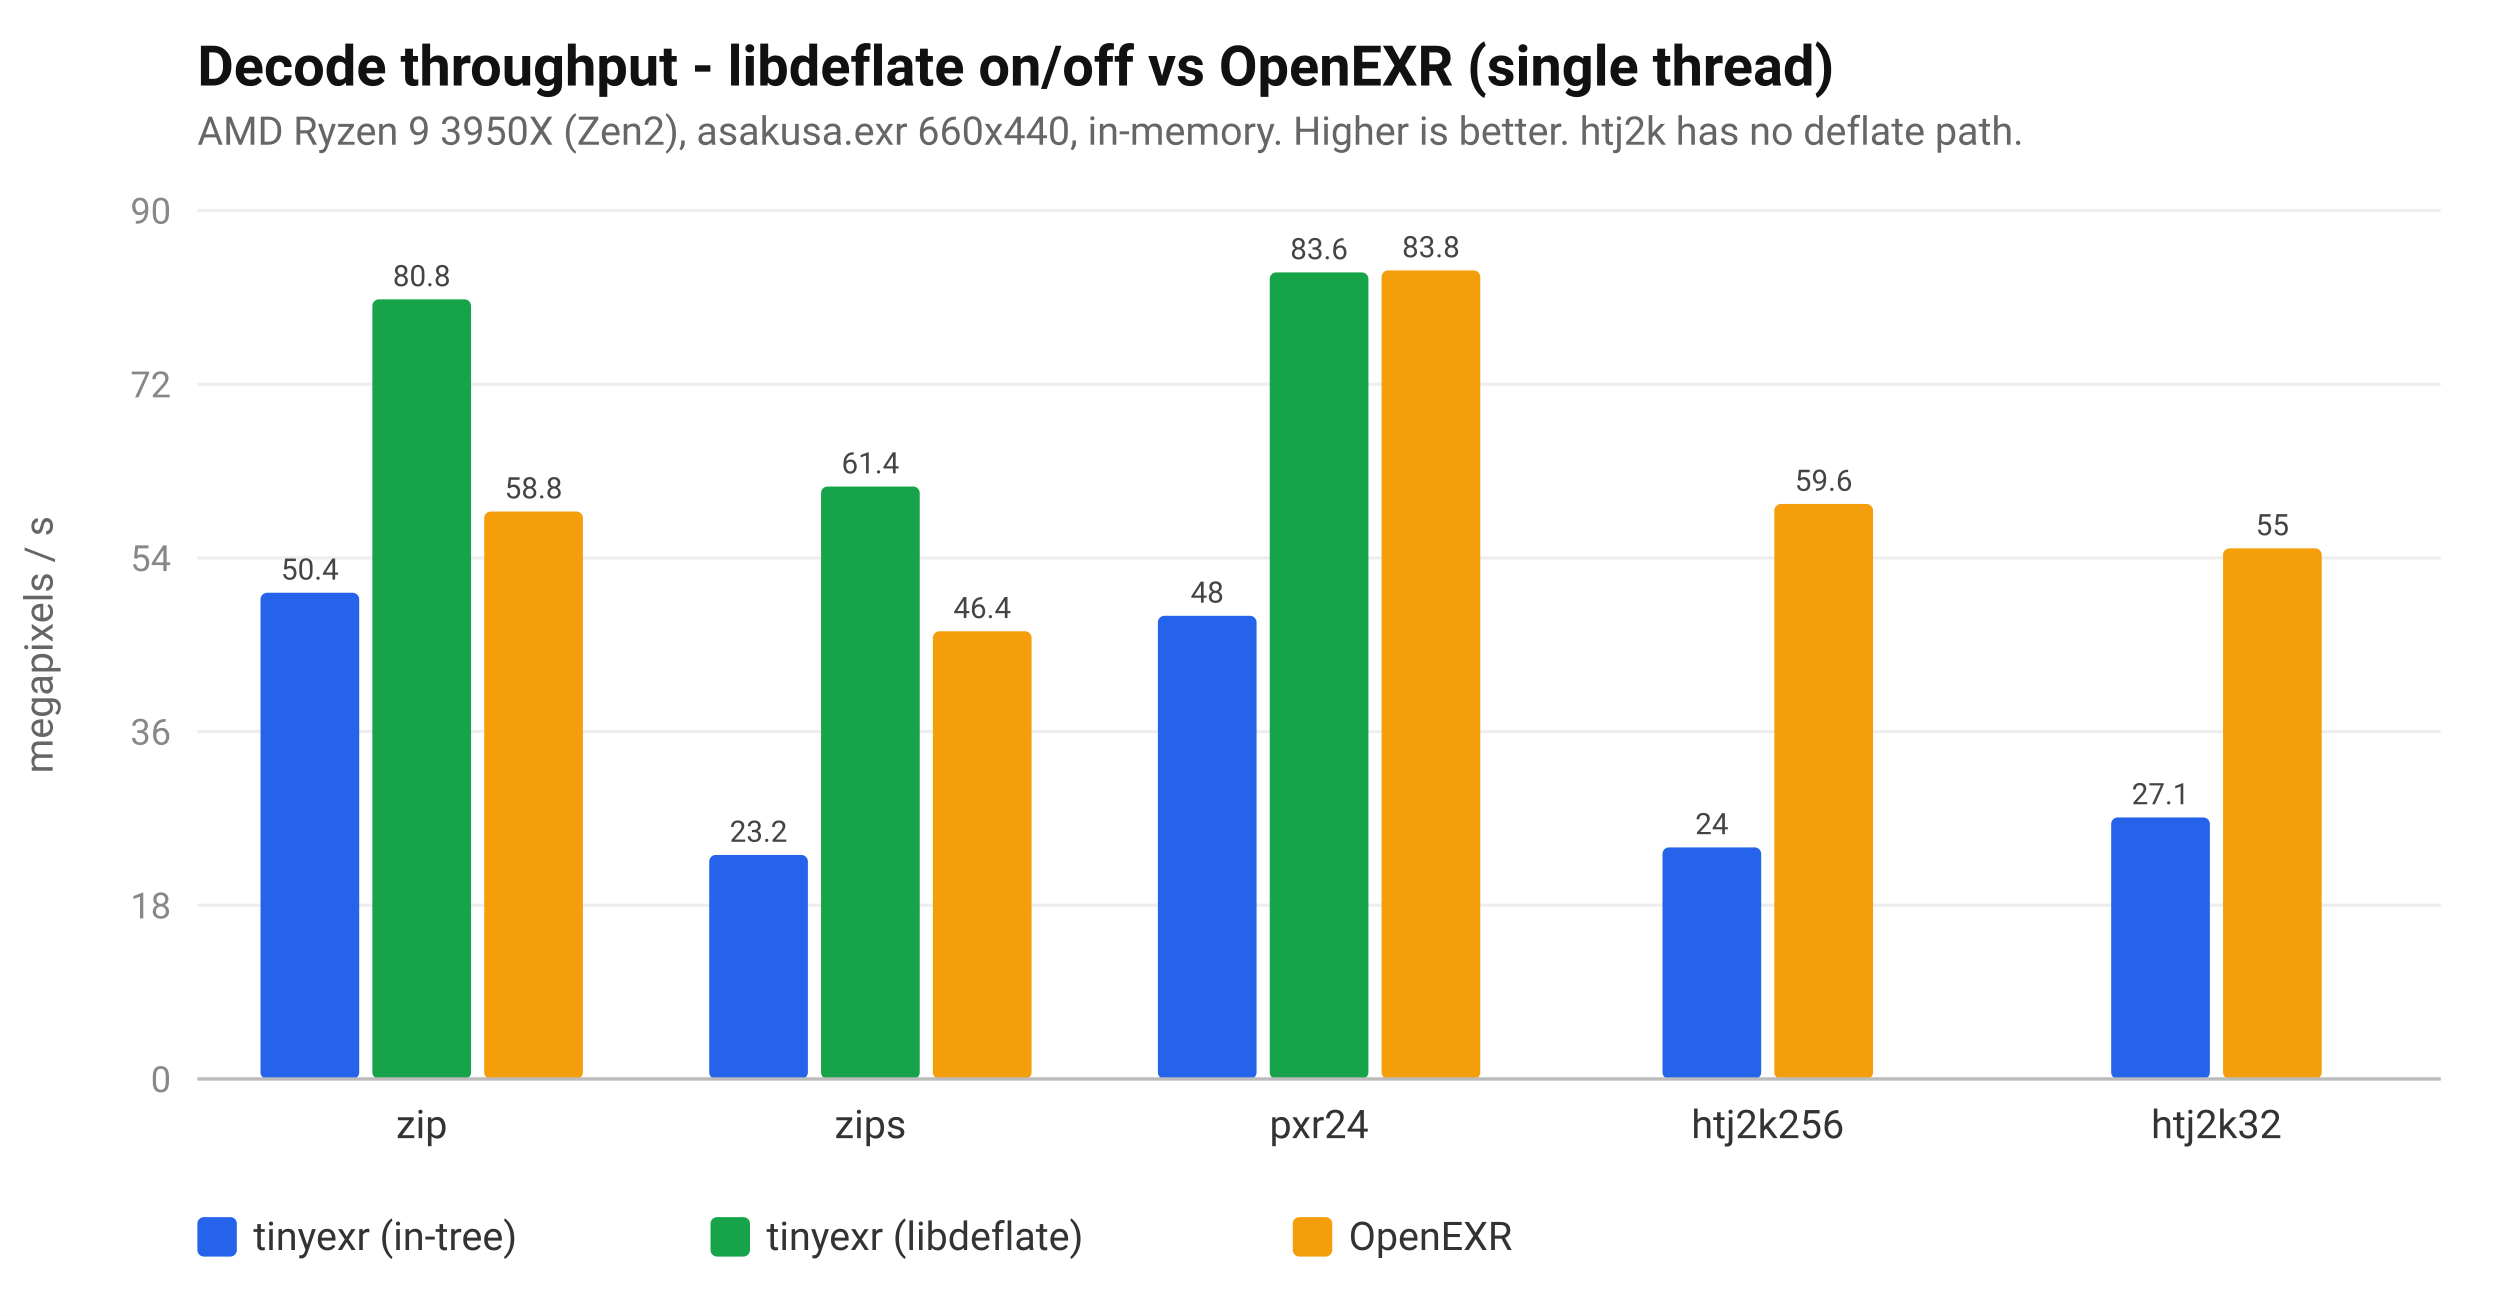
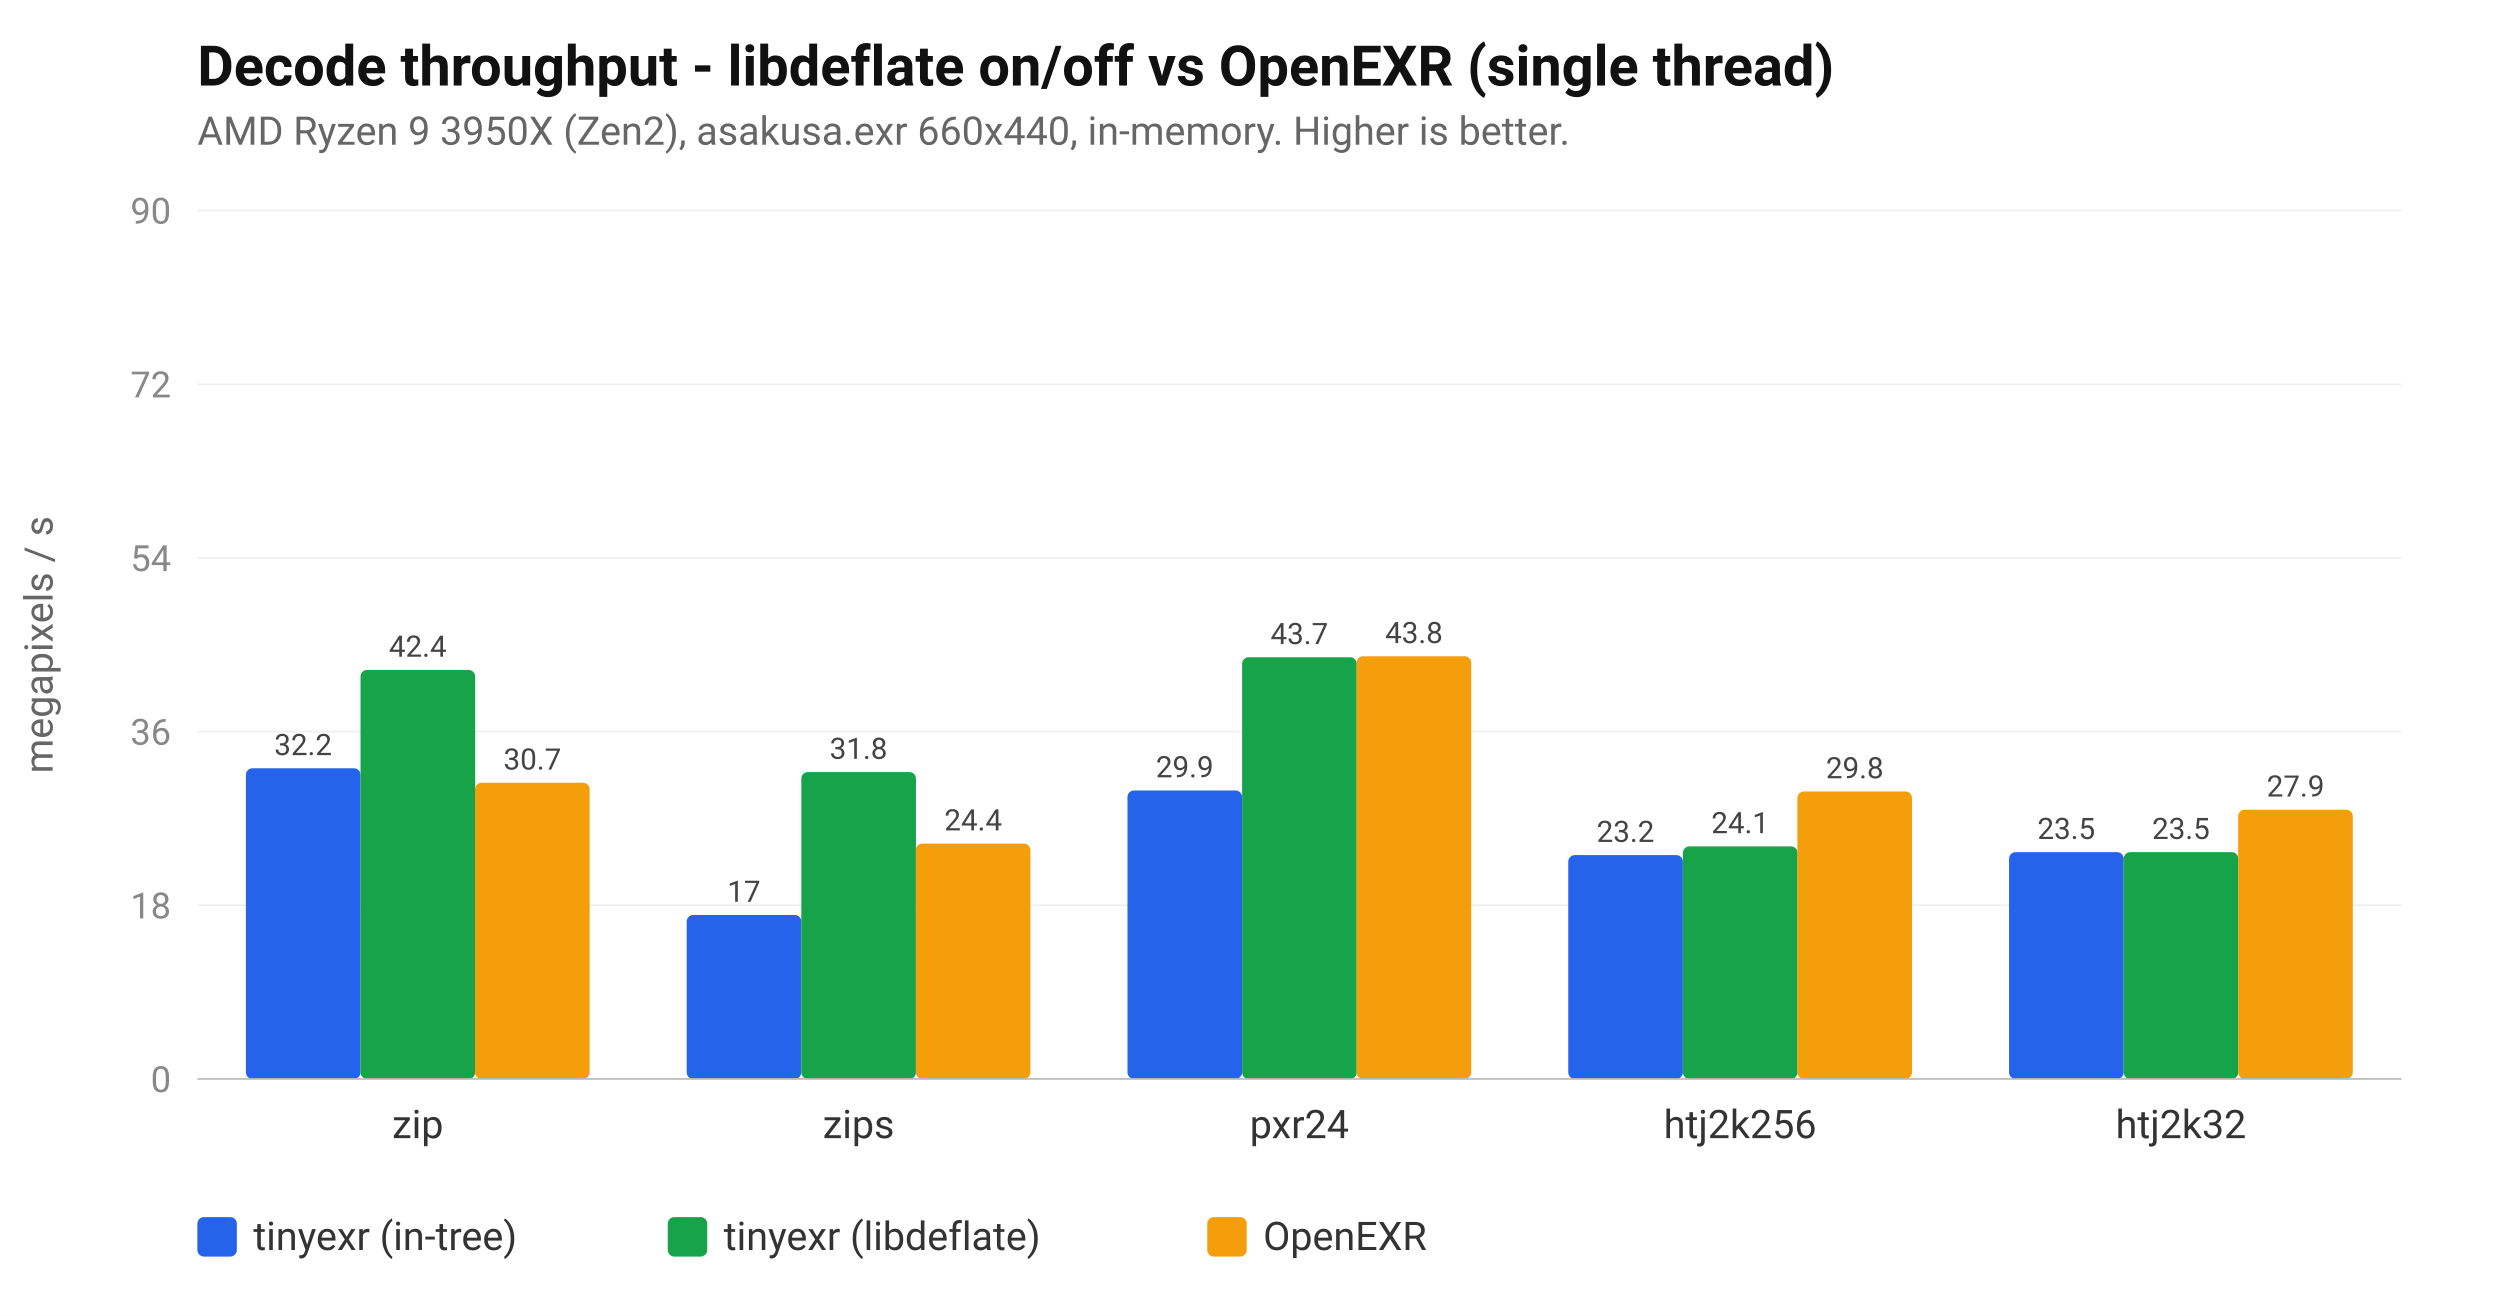
- <svg xmlns="http://www.w3.org/2000/svg" width="760" height="400" viewBox="0 0 760 400" font-family="-apple-system,Segoe UI,Roboto,sans-serif">
-   <rect width="760" height="400" fill="#fff" />
-   <text x="60" y="26" font-size="17" font-weight="700" fill="#111">Decode throughput - libdeflate on/off vs OpenEXR (single thread)</text>
-   <text x="60" y="44" font-size="12" fill="#666">AMD Ryzen 9 3950X (Zen2), asakusa.exr 660x440, in-memory. Higher is better. htj2k has no deflate path.</text>
-   <line x1="60" y1="328.0" x2="742" y2="328.0" stroke="#eee" />
-   <text x="52" y="332.0" font-size="11" fill="#888" text-anchor="end">0</text>
-   <line x1="60" y1="275.2" x2="742" y2="275.2" stroke="#eee" />
-   <text x="52" y="279.2" font-size="11" fill="#888" text-anchor="end">18</text>
-   <line x1="60" y1="222.4" x2="742" y2="222.4" stroke="#eee" />
-   <text x="52" y="226.4" font-size="11" fill="#888" text-anchor="end">36</text>
-   <line x1="60" y1="169.6" x2="742" y2="169.6" stroke="#eee" />
-   <text x="52" y="173.6" font-size="11" fill="#888" text-anchor="end">54</text>
-   <line x1="60" y1="116.8" x2="742" y2="116.8" stroke="#eee" />
-   <text x="52" y="120.8" font-size="11" fill="#888" text-anchor="end">72</text>
-   <line x1="60" y1="64.0" x2="742" y2="64.0" stroke="#eee" />
-   <text x="52" y="68.0" font-size="11" fill="#888" text-anchor="end">90</text>
-   <text x="16" y="196" font-size="12" fill="#666" transform="rotate(-90 16 196)" text-anchor="middle">megapixels / s</text>
-   <rect x="79.2" y="180.2" width="30.0" height="147.8" fill="#2563eb" rx="2" />
-   <text x="94.2" y="176.2" font-size="9" fill="#444" text-anchor="middle">50.4</text>
-   <rect x="113.2" y="91.0" width="30.0" height="237.0" fill="#16a34a" rx="2" />
-   <text x="128.2" y="87.0" font-size="9" fill="#444" text-anchor="middle">80.8</text>
-   <rect x="147.2" y="155.5" width="30.0" height="172.5" fill="#f59e0b" rx="2" />
-   <text x="162.2" y="151.5" font-size="9" fill="#444" text-anchor="middle">58.8</text>
-   <text x="128.2" y="346" font-size="12" fill="#333" text-anchor="middle">zip</text>
-   <rect x="215.6" y="259.9" width="30.0" height="68.1" fill="#2563eb" rx="2" />
-   <text x="230.6" y="255.9" font-size="9" fill="#444" text-anchor="middle">23.2</text>
-   <rect x="249.6" y="147.9" width="30.0" height="180.1" fill="#16a34a" rx="2" />
-   <text x="264.6" y="143.9" font-size="9" fill="#444" text-anchor="middle">61.4</text>
-   <rect x="283.6" y="191.9" width="30.0" height="136.1" fill="#f59e0b" rx="2" />
-   <text x="298.6" y="187.9" font-size="9" fill="#444" text-anchor="middle">46.4</text>
-   <text x="264.6" y="346" font-size="12" fill="#333" text-anchor="middle">zips</text>
-   <rect x="352.0" y="187.2" width="30.0" height="140.8" fill="#2563eb" rx="2" />
-   <text x="367.0" y="183.2" font-size="9" fill="#444" text-anchor="middle">48</text>
-   <rect x="386.0" y="82.8" width="30.0" height="245.2" fill="#16a34a" rx="2" />
-   <text x="401.0" y="78.8" font-size="9" fill="#444" text-anchor="middle">83.6</text>
-   <rect x="420.0" y="82.2" width="30.0" height="245.8" fill="#f59e0b" rx="2" />
-   <text x="435.0" y="78.2" font-size="9" fill="#444" text-anchor="middle">83.8</text>
-   <text x="401.0" y="346" font-size="12" fill="#333" text-anchor="middle">pxr24</text>
-   <rect x="505.4" y="257.6" width="30.0" height="70.4" fill="#2563eb" rx="2" />
-   <text x="520.4" y="253.6" font-size="9" fill="#444" text-anchor="middle">24</text>
-   <rect x="539.4" y="153.2" width="30.0" height="174.8" fill="#f59e0b" rx="2" />
-   <text x="554.4" y="149.2" font-size="9" fill="#444" text-anchor="middle">59.6</text>
-   <text x="537.4" y="346" font-size="12" fill="#333" text-anchor="middle">htj2k256</text>
-   <rect x="641.8" y="248.5" width="30.0" height="79.5" fill="#2563eb" rx="2" />
-   <text x="656.8" y="244.5" font-size="9" fill="#444" text-anchor="middle">27.1</text>
-   <rect x="675.8" y="166.7" width="30.0" height="161.3" fill="#f59e0b" rx="2" />
-   <text x="690.8" y="162.7" font-size="9" fill="#444" text-anchor="middle">55</text>
-   <text x="673.8" y="346" font-size="12" fill="#333" text-anchor="middle">htj2k32</text>
-   <line x1="60" y1="328.0" x2="742" y2="328.0" stroke="#bbb" />
-   <rect x="60" y="370" width="12" height="12" fill="#2563eb" rx="2" />
-   <text x="77" y="380" font-size="12" fill="#333">tinyexr (in-tree)</text>
-   <rect x="216" y="370" width="12" height="12" fill="#16a34a" rx="2" />
-   <text x="233" y="380" font-size="12" fill="#333">tinyexr (libdeflate)</text>
-   <rect x="393" y="370" width="12" height="12" fill="#f59e0b" rx="2" />
-   <text x="410" y="380" font-size="12" fill="#333">OpenEXR</text>
+ <svg xmlns="http://www.w3.org/2000/svg" width="1520" height="800" viewBox="0 0 1520 800" font-family="-apple-system,Segoe UI,Roboto,sans-serif">
+   <rect width="1520" height="800" fill="#fff" />
+   <text x="120" y="52" font-size="34" font-weight="700" fill="#111">Decode throughput - libdeflate on/off vs OpenEXR (single thread)</text>
+   <text x="120" y="88" font-size="24" fill="#666">AMD Ryzen 9 3950X (Zen2), asakusa.exr 660x440, in-memory. Higher is better.</text>
+   <line x1="120" y1="656.0" x2="1460" y2="656.0" stroke="#eee" />
+   <text x="104" y="664.0" font-size="22" fill="#888" text-anchor="end">0</text>
+   <line x1="120" y1="550.4" x2="1460" y2="550.4" stroke="#eee" />
+   <text x="104" y="558.4" font-size="22" fill="#888" text-anchor="end">18</text>
+   <line x1="120" y1="444.8" x2="1460" y2="444.8" stroke="#eee" />
+   <text x="104" y="452.8" font-size="22" fill="#888" text-anchor="end">36</text>
+   <line x1="120" y1="339.2" x2="1460" y2="339.2" stroke="#eee" />
+   <text x="104" y="347.2" font-size="22" fill="#888" text-anchor="end">54</text>
+   <line x1="120" y1="233.6" x2="1460" y2="233.6" stroke="#eee" />
+   <text x="104" y="241.6" font-size="22" fill="#888" text-anchor="end">72</text>
+   <line x1="120" y1="128.0" x2="1460" y2="128.0" stroke="#eee" />
+   <text x="104" y="136.0" font-size="22" fill="#888" text-anchor="end">90</text>
+   <text x="32" y="392" font-size="24" fill="#666" transform="rotate(-90 32 392)" text-anchor="middle">megapixels / s</text>
+   <rect x="149.5" y="467.1" width="69.7" height="188.9" fill="#2563eb" rx="4" />
+   <text x="184.3" y="459.1" font-size="18" fill="#444" text-anchor="middle">32.2</text>
+   <rect x="219.2" y="407.3" width="69.7" height="248.7" fill="#16a34a" rx="4" />
+   <text x="254.0" y="399.3" font-size="18" fill="#444" text-anchor="middle">42.4</text>
+   <rect x="288.8" y="475.9" width="69.7" height="180.1" fill="#f59e0b" rx="4" />
+   <text x="323.7" y="467.9" font-size="18" fill="#444" text-anchor="middle">30.7</text>
+   <text x="254.0" y="692" font-size="24" fill="#333" text-anchor="middle">zip</text>
+   <rect x="417.5" y="556.3" width="69.7" height="99.7" fill="#2563eb" rx="4" />
+   <text x="452.3" y="548.3" font-size="18" fill="#444" text-anchor="middle">17</text>
+   <rect x="487.2" y="469.4" width="69.7" height="186.6" fill="#16a34a" rx="4" />
+   <text x="522.0" y="461.4" font-size="18" fill="#444" text-anchor="middle">31.8</text>
+   <rect x="556.8" y="512.9" width="69.7" height="143.1" fill="#f59e0b" rx="4" />
+   <text x="591.7" y="504.9" font-size="18" fill="#444" text-anchor="middle">24.4</text>
+   <text x="522.0" y="692" font-size="24" fill="#333" text-anchor="middle">zips</text>
+   <rect x="685.5" y="480.6" width="69.7" height="175.4" fill="#2563eb" rx="4" />
+   <text x="720.3" y="472.6" font-size="18" fill="#444" text-anchor="middle">29.9</text>
+   <rect x="755.2" y="399.6" width="69.7" height="256.4" fill="#16a34a" rx="4" />
+   <text x="790.0" y="391.6" font-size="18" fill="#444" text-anchor="middle">43.7</text>
+   <rect x="824.8" y="399.0" width="69.7" height="257.0" fill="#f59e0b" rx="4" />
+   <text x="859.7" y="391.0" font-size="18" fill="#444" text-anchor="middle">43.8</text>
+   <text x="790.0" y="692" font-size="24" fill="#333" text-anchor="middle">pxr24</text>
+   <rect x="953.5" y="519.9" width="69.7" height="136.1" fill="#2563eb" rx="4" />
+   <text x="988.3" y="511.9" font-size="18" fill="#444" text-anchor="middle">23.2</text>
+   <rect x="1023.2" y="514.6" width="69.7" height="141.4" fill="#16a34a" rx="4" />
+   <text x="1058.0" y="506.6" font-size="18" fill="#444" text-anchor="middle">24.1</text>
+   <rect x="1092.8" y="481.2" width="69.7" height="174.8" fill="#f59e0b" rx="4" />
+   <text x="1127.7" y="473.2" font-size="18" fill="#444" text-anchor="middle">29.8</text>
+   <text x="1058.0" y="692" font-size="24" fill="#333" text-anchor="middle">htj2k256</text>
+   <rect x="1221.5" y="518.1" width="69.7" height="137.9" fill="#2563eb" rx="4" />
+   <text x="1256.3" y="510.1" font-size="18" fill="#444" text-anchor="middle">23.5</text>
+   <rect x="1291.2" y="518.1" width="69.7" height="137.9" fill="#16a34a" rx="4" />
+   <text x="1326.0" y="510.1" font-size="18" fill="#444" text-anchor="middle">23.5</text>
+   <rect x="1360.8" y="492.3" width="69.7" height="163.7" fill="#f59e0b" rx="4" />
+   <text x="1395.7" y="484.3" font-size="18" fill="#444" text-anchor="middle">27.9</text>
+   <text x="1326.0" y="692" font-size="24" fill="#333" text-anchor="middle">htj2k32</text>
+   <line x1="120" y1="656.0" x2="1460" y2="656.0" stroke="#bbb" />
+   <rect x="120" y="740" width="24" height="24" fill="#2563eb" rx="4" />
+   <text x="154" y="760" font-size="24" fill="#333">tinyexr (in-tree)</text>
+   <rect x="406" y="740" width="24" height="24" fill="#16a34a" rx="4" />
+   <text x="440" y="760" font-size="24" fill="#333">tinyexr (libdeflate)</text>
+   <rect x="734" y="740" width="24" height="24" fill="#f59e0b" rx="4" />
+   <text x="768" y="760" font-size="24" fill="#333">OpenEXR</text>
</svg>
